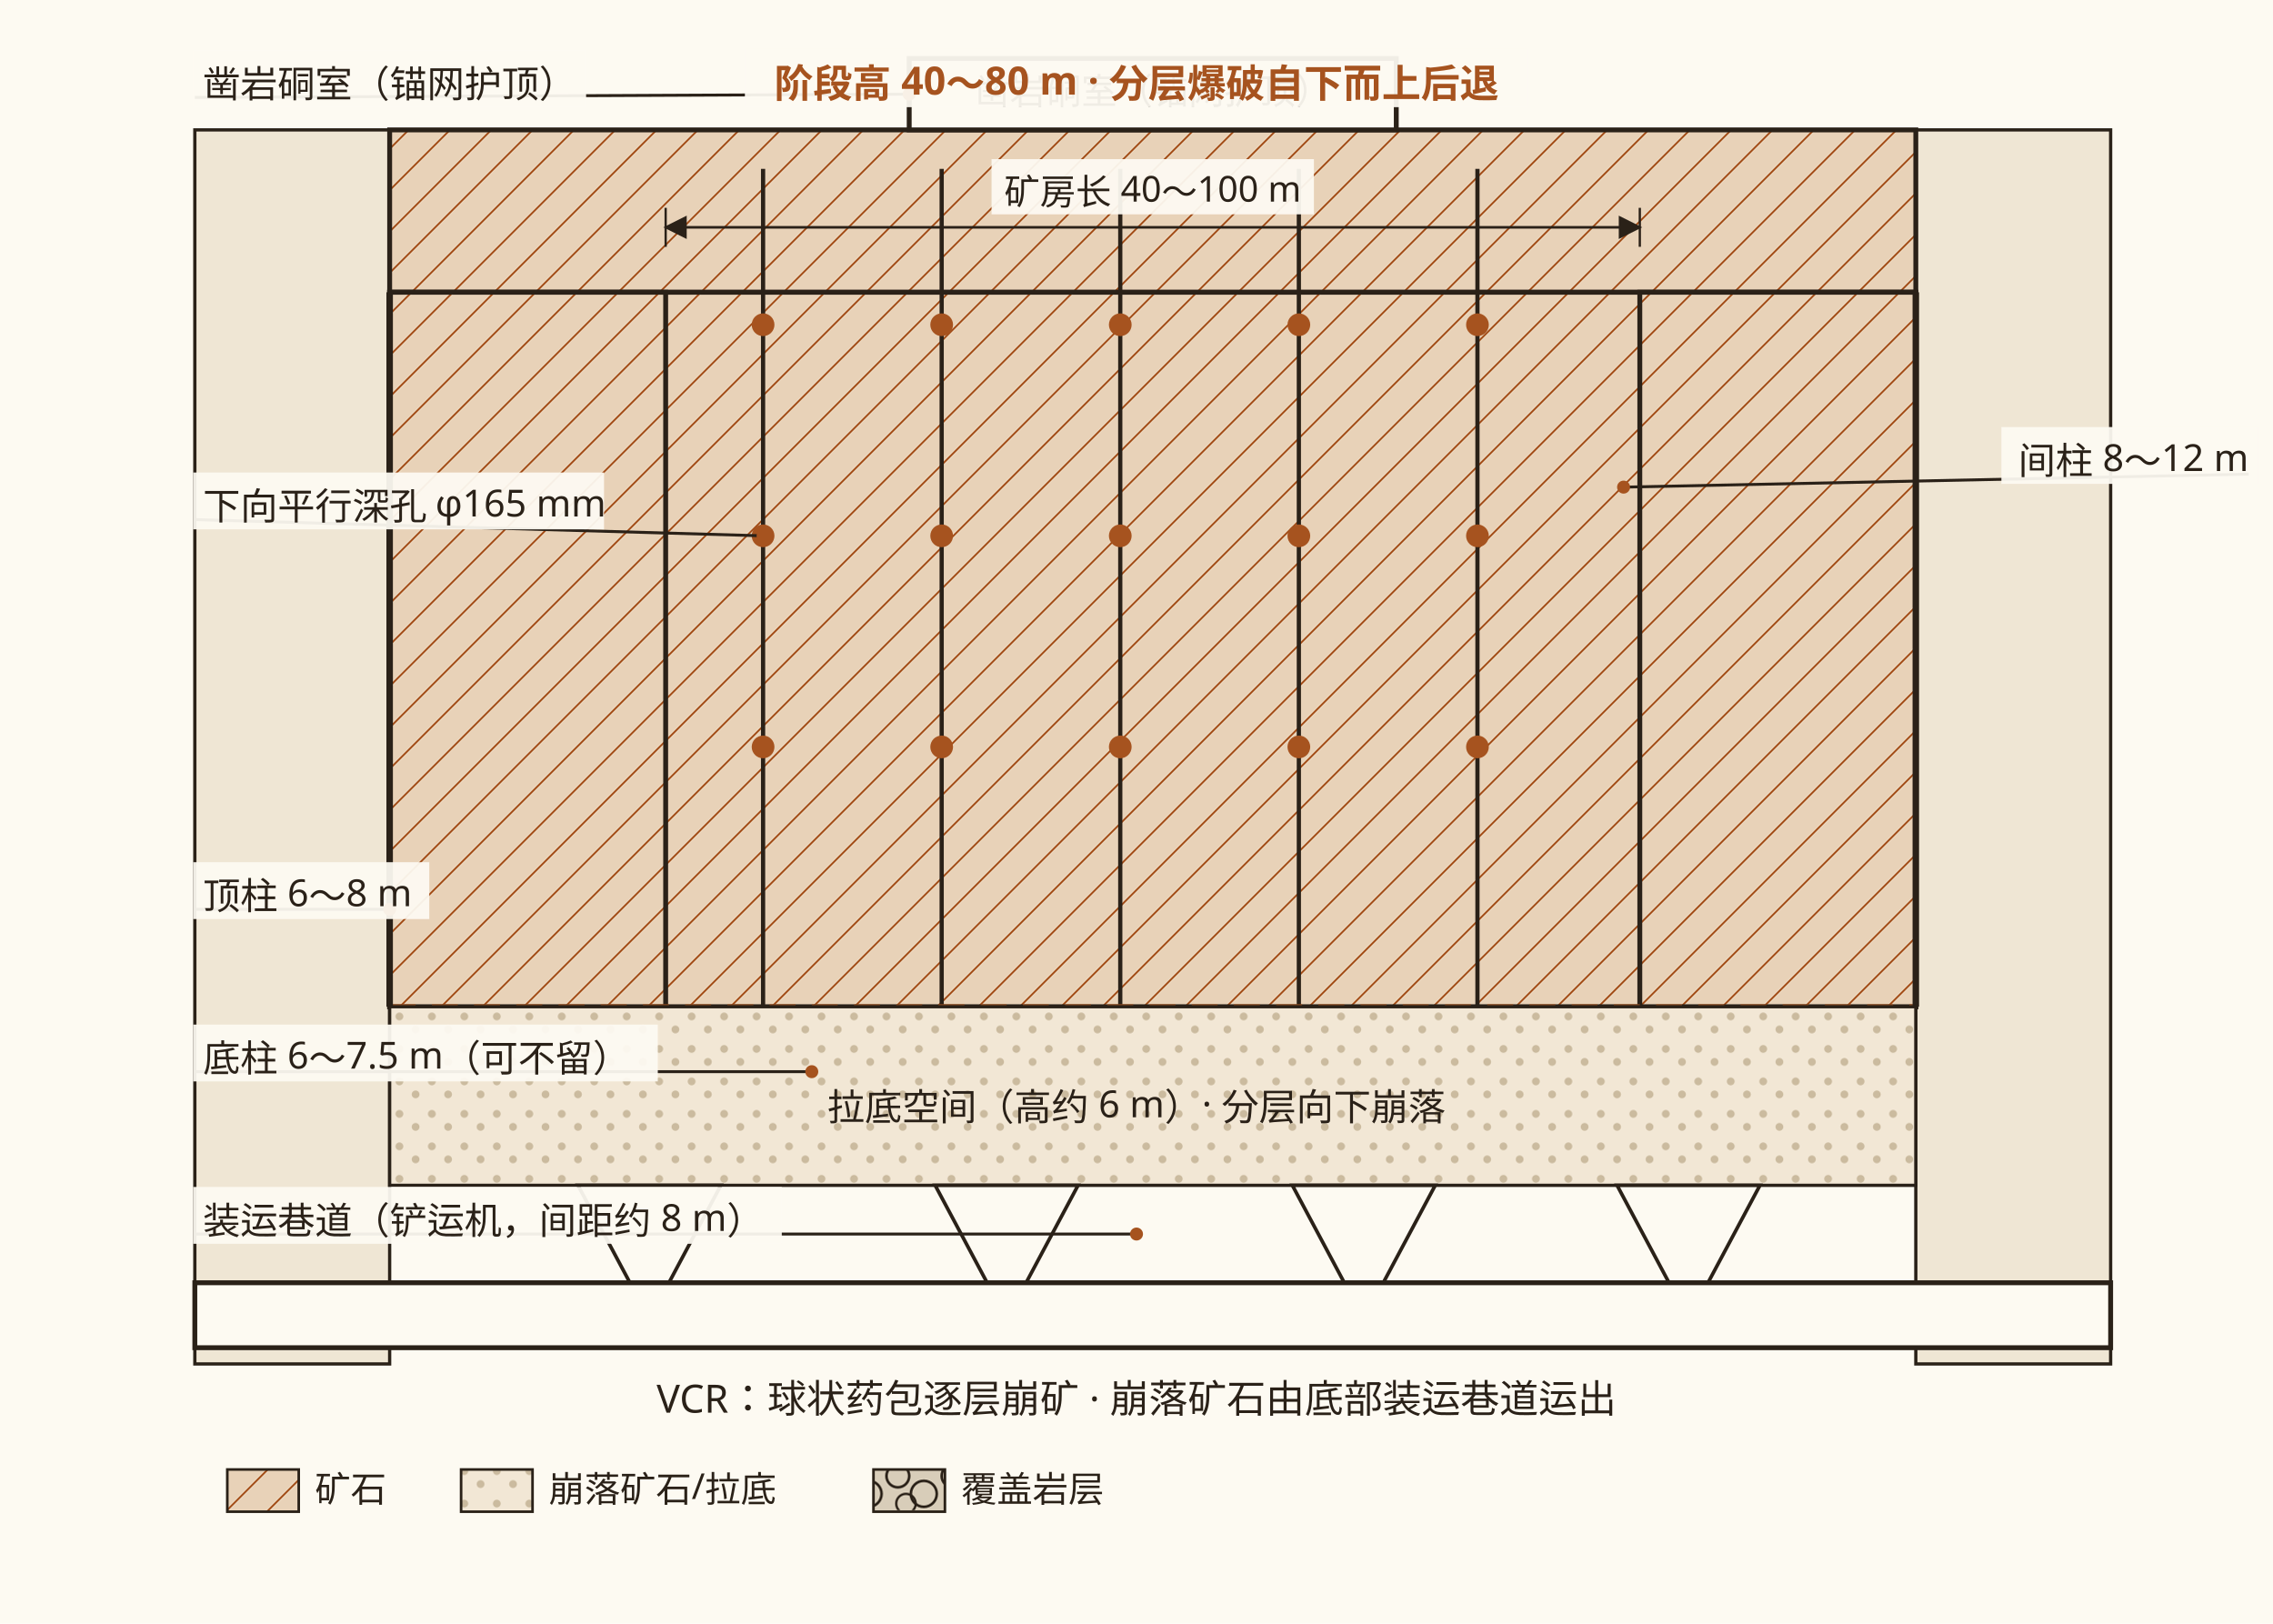
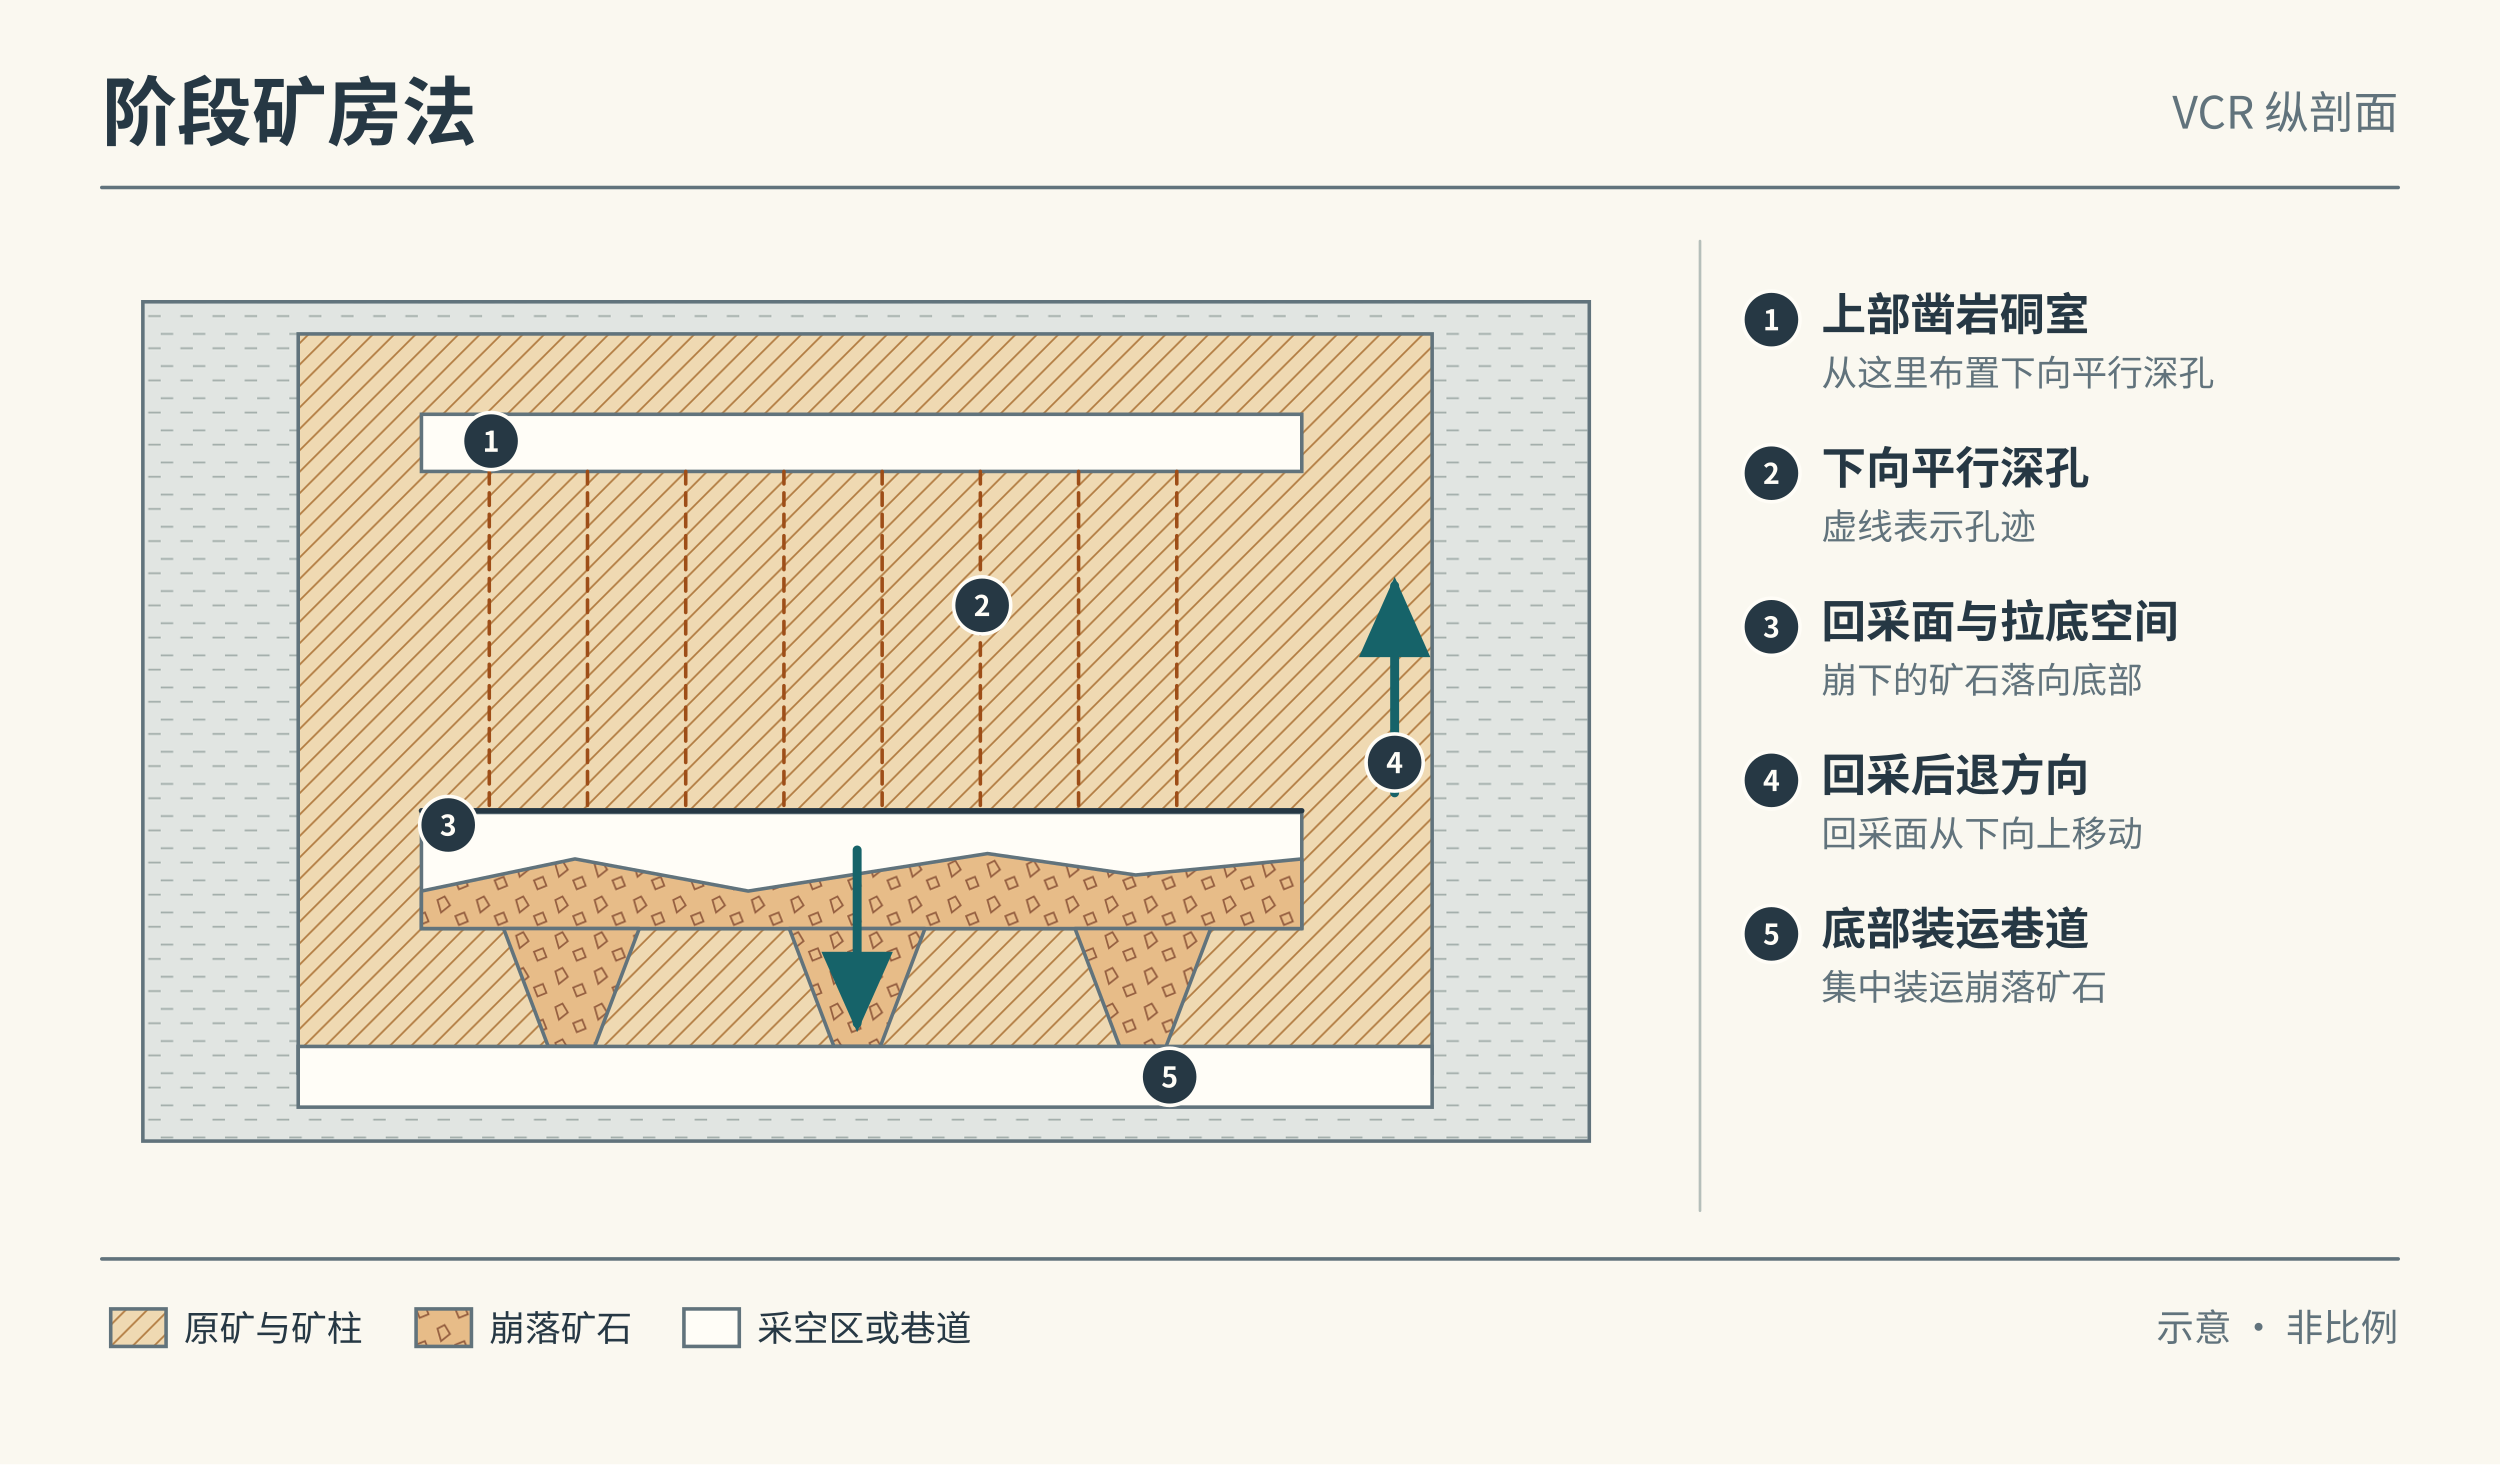
- <svg xmlns="http://www.w3.org/2000/svg" viewBox="0 0 1400 1000" width="1400" height="1000" font-family="'Microsoft YaHei',sans-serif">
+ <svg xmlns="http://www.w3.org/2000/svg" width="1400" height="820" viewBox="0 0 1400 820" role="img" aria-labelledby="title desc">
  <defs>
-     <pattern id="ore" width="18" height="18" patternTransform="rotate(45)" patternUnits="userSpaceOnUse">
-       <rect width="18" height="18" fill="#E8D2B8" />
-       <line x1="0" y1="0" x2="0" y2="18" stroke="#A6531F" stroke-width="2.2" />
+     <pattern id="ore" width="12" height="12" patternUnits="userSpaceOnUse">
+       <rect width="12" height="12" fill="#efd9b2" />
+       <path d="M-6 6L6-6M0 12L12 0M6 18L18 6" stroke="#b37d43" stroke-width="1" />
    </pattern>
-     <pattern id="fillb" width="20" height="20" patternUnits="userSpaceOnUse">
-       <rect width="20" height="20" fill="#F2E7D5" />
-       <circle cx="6" cy="6" r="2.4" fill="#CBBB9F" />
-       <circle cx="16" cy="14" r="2.4" fill="#CBBB9F" />
+     <pattern id="rock" width="18" height="18" patternUnits="userSpaceOnUse">
+       <rect width="18" height="18" fill="#e1e5e2" />
+       <path d="M0 7h7m4 8h7" stroke="#a4afac" stroke-width="1" />
    </pattern>
-     <pattern id="caved" width="34" height="30" patternUnits="userSpaceOnUse">
-       <rect width="34" height="30" fill="#D8CDB9" />
-       <circle cx="9" cy="9" r="7" fill="none" stroke="#2A2118" stroke-width="1.6" />
-       <circle cx="25" cy="20" r="8" fill="none" stroke="#2A2118" stroke-width="1.6" />
-       <circle cx="14" cy="26" r="6" fill="none" stroke="#2A2118" stroke-width="1.4" />
+     <pattern id="rubble" width="22" height="20" patternUnits="userSpaceOnUse">
+       <rect width="22" height="20" fill="#e7bc88" />
+       <path d="M3 4l4-2 3 5-5 4ZM13 13l5-2 2 5-5 2Z" fill="none" stroke="#966041" stroke-width="1" />
    </pattern>
-     <marker id="arr" viewBox="0 0 10 10" refX="9" refY="5" markerWidth="9" markerHeight="9" orient="auto-start-reverse">
-       <path d="M0,0 L10,5 L0,10 z" fill="#2A2118" />
+     <pattern id="waste" width="27" height="24" patternUnits="userSpaceOnUse">
+       <rect width="27" height="24" fill="#b9c4c6" />
+       <path d="M2 3l6-1 4 6-5 5-4-3ZM15 15l6-4 4 5-3 5-6-1Z" fill="none" stroke="#6d7e83" stroke-width="1.2" />
+     </pattern>
+     <pattern id="fill" width="14" height="14" patternUnits="userSpaceOnUse">
+       <rect width="14" height="14" fill="#b8d9ce" />
+       <circle cx="4" cy="4" r="1.5" fill="#598b84" />
+       <circle cx="11" cy="11" r="1.5" fill="#598b84" />
+     </pattern>
+     <marker id="arrow" markerWidth="10" markerHeight="10" refX="8" refY="4" orient="auto" markerUnits="strokeWidth" viewBox="0 0 10 8">
+       <path d="M0 0L9 4 0 8Z" fill="#166369" />
    </marker>
  </defs>
-   <rect width="1400" height="1000" fill="#FDFAF2" />
-   <rect x="120" y="80" width="120" height="760" fill="#EFE6D4" stroke="#2A2118" stroke-width="2" />
-   <rect x="1180" y="80" width="120" height="760" fill="#EFE6D4" stroke="#2A2118" stroke-width="2" />
-   <rect x="240" y="80" width="940" height="100" fill="url(#ore)" stroke="#2A2118" stroke-width="3" />
-   <rect x="560" y="36" width="300" height="44" fill="#FDFAF2" stroke="#2A2118" stroke-width="3" />
-   <text x="710" y="64" font-size="22" text-anchor="middle" fill="#2A2118" font-weight="normal">凿岩硐室（锚网护顶）</text>
-   <rect x="240" y="180" width="940" height="440" fill="url(#ore)" stroke="#2A2118" stroke-width="3" />
-   <rect x="240" y="180" width="170" height="440" fill="url(#ore)" stroke="#2A2118" stroke-width="3" />
-   <rect x="1010" y="180" width="170" height="440" fill="url(#ore)" stroke="#2A2118" stroke-width="3" />
-   <line x1="470" y1="104" x2="470" y2="620" stroke="#2A2118" stroke-width="2.6" />
-   <circle cx="470" cy="200" r="7" fill="#A6531F" />
-   <circle cx="470" cy="330" r="7" fill="#A6531F" />
-   <circle cx="470" cy="460" r="7" fill="#A6531F" />
-   <line x1="580" y1="104" x2="580" y2="620" stroke="#2A2118" stroke-width="2.6" />
-   <circle cx="580" cy="200" r="7" fill="#A6531F" />
-   <circle cx="580" cy="330" r="7" fill="#A6531F" />
-   <circle cx="580" cy="460" r="7" fill="#A6531F" />
-   <line x1="690" y1="104" x2="690" y2="620" stroke="#2A2118" stroke-width="2.6" />
-   <circle cx="690" cy="200" r="7" fill="#A6531F" />
-   <circle cx="690" cy="330" r="7" fill="#A6531F" />
-   <circle cx="690" cy="460" r="7" fill="#A6531F" />
-   <line x1="800" y1="104" x2="800" y2="620" stroke="#2A2118" stroke-width="2.6" />
-   <circle cx="800" cy="200" r="7" fill="#A6531F" />
-   <circle cx="800" cy="330" r="7" fill="#A6531F" />
-   <circle cx="800" cy="460" r="7" fill="#A6531F" />
-   <line x1="910" y1="104" x2="910" y2="620" stroke="#2A2118" stroke-width="2.6" />
-   <circle cx="910" cy="200" r="7" fill="#A6531F" />
-   <circle cx="910" cy="330" r="7" fill="#A6531F" />
-   <circle cx="910" cy="460" r="7" fill="#A6531F" />
-   <line x1="240" y1="620" x2="1180" y2="620" stroke="#A6531F" stroke-width="3" stroke-dasharray="16 10" />
-   <rect x="240" y="620" width="940" height="110" fill="url(#fillb)" stroke="#2A2118" stroke-width="2" />
-   <text x="700" y="690" font-size="23" text-anchor="middle" fill="#2A2118" font-weight="normal">拉底空间（高约 6 m）· 分层向下崩落</text>
-   <path d="M356,730 L444,730 L412,790 L388,790 Z" fill="#FDFAF2" stroke="#2A2118" stroke-width="2.2" />
-   <path d="M576,730 L664,730 L632,790 L608,790 Z" fill="#FDFAF2" stroke="#2A2118" stroke-width="2.2" />
-   <path d="M796,730 L884,730 L852,790 L828,790 Z" fill="#FDFAF2" stroke="#2A2118" stroke-width="2.2" />
-   <path d="M996,730 L1084,730 L1052,790 L1028,790 Z" fill="#FDFAF2" stroke="#2A2118" stroke-width="2.2" />
-   <rect x="120" y="790" width="1180" height="40" fill="#FDFAF2" stroke="#2A2118" stroke-width="3" />
-   <line x1="240" y1="180" x2="240" y2="620" stroke="#2A2118" stroke-width="4" />
-   <line x1="1180" y1="180" x2="1180" y2="620" stroke="#2A2118" stroke-width="4" />
-   <line x1="470" y1="330" x2="120" y2="320" stroke="#2A2118" stroke-width="1.8" />
-   <circle cx="470" cy="330" r="4" fill="#A6531F" />
-   <rect x="119" y="291" width="253.04" height="35" fill="#FDFAF2" opacity="0.94" />
-   <text x="125" y="320" font-size="23" text-anchor="start" fill="#2A2118" font-weight="normal">下向平行深孔 φ165 mm</text>
-   <line x1="560" y1="58" x2="120" y2="60" stroke="#2A2118" stroke-width="1.8" />
-   <circle cx="560" cy="58" r="4" fill="#A6531F" />
-   <rect x="119" y="31" width="242.0" height="35" fill="#FDFAF2" opacity="0.94" />
-   <text x="125" y="60" font-size="23" text-anchor="start" fill="#2A2118" font-weight="normal">凿岩硐室（锚网护顶）</text>
-   <line x1="1000" y1="300" x2="1385" y2="292" stroke="#2A2118" stroke-width="1.8" />
-   <circle cx="1000" cy="300" r="4" fill="#A6531F" />
-   <rect x="1232.72" y="263" width="158.28" height="35" fill="#FDFAF2" opacity="0.94" />
-   <text x="1385" y="292" font-size="23" text-anchor="end" fill="#2A2118" font-weight="normal">间柱 8～12 m</text>
-   <line x1="240" y1="560" x2="120" y2="560" stroke="#2A2118" stroke-width="1.8" />
-   <circle cx="240" cy="560" r="4" fill="#A6531F" />
-   <rect x="119" y="531" width="145.4" height="35" fill="#FDFAF2" opacity="0.94" />
-   <text x="125" y="560" font-size="23" text-anchor="start" fill="#2A2118" font-weight="normal">顶柱 6～8 m</text>
-   <line x1="700" y1="760" x2="120" y2="760" stroke="#2A2118" stroke-width="1.8" />
-   <circle cx="700" cy="760" r="4" fill="#A6531F" />
-   <rect x="119" y="731" width="362.52" height="35" fill="#FDFAF2" opacity="0.94" />
-   <text x="125" y="760" font-size="23" text-anchor="start" fill="#2A2118" font-weight="normal">装运巷道（铲运机，间距约 8 m）</text>
-   <line x1="500" y1="660" x2="120" y2="660" stroke="#2A2118" stroke-width="1.8" />
-   <circle cx="500" cy="660" r="4" fill="#A6531F" />
-   <rect x="119" y="631" width="286.16" height="35" fill="#FDFAF2" opacity="0.94" />
-   <text x="125" y="660" font-size="23" text-anchor="start" fill="#2A2118" font-weight="normal">底柱 6～7.5 m（可不留）</text>
-   <line x1="410" y1="140" x2="1010" y2="140" stroke="#2A2118" stroke-width="1.6" marker-start="url(#arr)" marker-end="url(#arr)" />
-   <line x1="410" y1="128" x2="410" y2="152" stroke="#2A2118" stroke-width="1.4" />
-   <line x1="1010" y1="128" x2="1010" y2="152" stroke="#2A2118" stroke-width="1.4" />
-   <rect x="610.72" y="98" width="198.56" height="34" fill="#FDFAF2" opacity="0.94" />
-   <text x="710.0" y="126" font-size="22" text-anchor="middle" fill="#2A2118" font-weight="normal">矿房长 40～100 m</text>
-   <text x="700" y="870" font-size="24" text-anchor="middle" fill="#2A2118" font-weight="normal">VCR：球状药包逐层崩矿 · 崩落矿石由底部装运巷道运出</text>
-   <rect x="458.8" y="30" width="482.4" height="36" fill="#FDFAF2" opacity="0.94" />
-   <text x="700" y="60" font-size="24" text-anchor="middle" fill="#A6531F" font-weight="bold">阶段高 40～80 m · 分层爆破自下而上后退</text>
-   <rect x="140" y="905" width="44" height="26" fill="url(#ore)" stroke="#2A2118" stroke-width="1.6" />
-   <text x="194" y="925" font-size="22" text-anchor="start" fill="#2A2118" font-weight="normal">矿石</text>
-   <rect x="284" y="905" width="44" height="26" fill="url(#fillb)" stroke="#2A2118" stroke-width="1.6" />
-   <text x="338" y="925" font-size="22" text-anchor="start" fill="#2A2118" font-weight="normal">崩落矿石/拉底</text>
-   <rect x="538" y="905" width="44" height="26" fill="url(#caved)" stroke="#2A2118" stroke-width="1.6" />
-   <text x="592" y="925" font-size="22" text-anchor="start" fill="#2A2118" font-weight="normal">覆盖岩层</text>
+   <g font-family="'Noto Sans CJK SC','Microsoft YaHei','PingFang SC',sans-serif">
+     <rect x="0" y="0" width="1400" height="820" fill="#faf8f0" stroke="none" stroke-width="2" />
+     <text x="57" y="78" text-anchor="start" fill="#263844" font-size="42" font-weight="700">阶段矿房法</text>
+     <text x="1343" y="72" text-anchor="end" fill="#61737c" font-size="25" font-weight="500">VCR 纵剖面</text>
+     <path d="M57 105 L1343 105" fill="none" stroke="#61737c" stroke-width="2" stroke-linecap="round" stroke-linejoin="round" />
+     <path d="M952 135 L952 678" fill="none" stroke="#b5bfba" stroke-width="1.5" stroke-linecap="round" stroke-linejoin="round" />
+     <rect x="80" y="169" width="810" height="470" fill="url(#rock)" stroke="#61737c" stroke-width="2" />
+     <rect x="167" y="187" width="635" height="414" fill="url(#ore)" stroke="#61737c" stroke-width="2" />
+     <rect x="236" y="232" width="493" height="32" fill="#fffdf7" stroke="#61737c" stroke-width="2" />
+     <rect x="236" y="455" width="493" height="65" fill="#fffdf7" stroke="#61737c" stroke-width="2" />
+     <path d="M236 499L322 481 419 499 553 478 636 490 729 481V520H236Z" fill="url(#rubble)" stroke="#61737c" stroke-width="2" stroke-linecap="round" stroke-linejoin="round" />
+     <path d="M274 264 L274 454" fill="none" stroke="#9e4e18" stroke-width="2" stroke-linecap="round" stroke-linejoin="round" stroke-dasharray="7 5" />
+     <path d="M329 264 L329 454" fill="none" stroke="#9e4e18" stroke-width="2" stroke-linecap="round" stroke-linejoin="round" stroke-dasharray="7 5" />
+     <path d="M384 264 L384 454" fill="none" stroke="#9e4e18" stroke-width="2" stroke-linecap="round" stroke-linejoin="round" stroke-dasharray="7 5" />
+     <path d="M439 264 L439 454" fill="none" stroke="#9e4e18" stroke-width="2" stroke-linecap="round" stroke-linejoin="round" stroke-dasharray="7 5" />
+     <path d="M494 264 L494 454" fill="none" stroke="#9e4e18" stroke-width="2" stroke-linecap="round" stroke-linejoin="round" stroke-dasharray="7 5" />
+     <path d="M549 264 L549 454" fill="none" stroke="#9e4e18" stroke-width="2" stroke-linecap="round" stroke-linejoin="round" stroke-dasharray="7 5" />
+     <path d="M604 264 L604 454" fill="none" stroke="#9e4e18" stroke-width="2" stroke-linecap="round" stroke-linejoin="round" stroke-dasharray="7 5" />
+     <path d="M659 264 L659 454" fill="none" stroke="#9e4e18" stroke-width="2" stroke-linecap="round" stroke-linejoin="round" stroke-dasharray="7 5" />
+     <path d="M282 520 H358 L333 586 H307 Z" fill="url(#rubble)" stroke="#61737c" stroke-width="2" stroke-linecap="round" stroke-linejoin="round" />
+     <path d="M442 520 H518 L493 586 H467 Z" fill="url(#rubble)" stroke="#61737c" stroke-width="2" stroke-linecap="round" stroke-linejoin="round" />
+     <path d="M602 520 H678 L653 586 H627 Z" fill="url(#rubble)" stroke="#61737c" stroke-width="2" stroke-linecap="round" stroke-linejoin="round" />
+     <rect x="167" y="586" width="635" height="34" fill="#fffdf7" stroke="#61737c" stroke-width="2" />
+     <path d="M236 454 L729 454" fill="none" stroke="#263844" stroke-width="3" stroke-linecap="round" stroke-linejoin="round" />
+     <path d="M781 444V328" fill="none" stroke="#166369" stroke-width="5" stroke-linecap="round" stroke-linejoin="round" marker-end="url(#arrow)" />
+     <path d="M480 476V573" fill="none" stroke="#166369" stroke-width="5" stroke-linecap="round" stroke-linejoin="round" marker-end="url(#arrow)" />
+     <circle cx="275" cy="247" r="16" fill="#263844" stroke="#fffdf7" stroke-width="2" />
+     <text x="275" y="253" text-anchor="middle" fill="#fffdf7" font-size="16" font-weight="700">1</text>
+     <circle cx="550" cy="339" r="16" fill="#263844" stroke="#fffdf7" stroke-width="2" />
+     <text x="550" y="345" text-anchor="middle" fill="#fffdf7" font-size="16" font-weight="700">2</text>
+     <circle cx="251" cy="462" r="16" fill="#263844" stroke="#fffdf7" stroke-width="2" />
+     <text x="251" y="468" text-anchor="middle" fill="#fffdf7" font-size="16" font-weight="700">3</text>
+     <circle cx="781" cy="427" r="16" fill="#263844" stroke="#fffdf7" stroke-width="2" />
+     <text x="781" y="433" text-anchor="middle" fill="#fffdf7" font-size="16" font-weight="700">4</text>
+     <circle cx="655" cy="603" r="16" fill="#263844" stroke="#fffdf7" stroke-width="2" />
+     <text x="655" y="609" text-anchor="middle" fill="#fffdf7" font-size="16" font-weight="700">5</text>
+     <circle cx="992" cy="179" r="16" fill="#263844" stroke="#fffdf7" stroke-width="2" />
+     <text x="992" y="185" text-anchor="middle" fill="#fffdf7" font-size="16" font-weight="700">1</text>
+     <text x="1020" y="185" text-anchor="start" fill="#263844" font-size="25" font-weight="700">上部凿岩硐室</text>
+     <text x="1020" y="216" text-anchor="start" fill="#61737c" font-size="20" font-weight="500">从这里布置下向平行深孔</text>
+     <circle cx="992" cy="265" r="16" fill="#263844" stroke="#fffdf7" stroke-width="2" />
+     <text x="992" y="271" text-anchor="middle" fill="#fffdf7" font-size="16" font-weight="700">2</text>
+     <text x="1020" y="271" text-anchor="start" fill="#263844" font-size="25" font-weight="700">下向平行深孔</text>
+     <text x="1020" y="302" text-anchor="start" fill="#61737c" font-size="20" font-weight="500">虚线表示孔迹</text>
+     <circle cx="992" cy="351" r="16" fill="#263844" stroke="#fffdf7" stroke-width="2" />
+     <text x="992" y="357" text-anchor="middle" fill="#fffdf7" font-size="16" font-weight="700">3</text>
+     <text x="1020" y="357" text-anchor="start" fill="#263844" font-size="25" font-weight="700">回采面与拉底空间</text>
+     <text x="1020" y="388" text-anchor="start" fill="#61737c" font-size="20" font-weight="500">崩下的矿石落向底部</text>
+     <circle cx="992" cy="437" r="16" fill="#263844" stroke="#fffdf7" stroke-width="2" />
+     <text x="992" y="443" text-anchor="middle" fill="#fffdf7" font-size="16" font-weight="700">4</text>
+     <text x="1020" y="443" text-anchor="start" fill="#263844" font-size="25" font-weight="700">回采后退方向</text>
+     <text x="1020" y="474" text-anchor="start" fill="#61737c" font-size="20" font-weight="500">回采面从下向上移动</text>
+     <circle cx="992" cy="523" r="16" fill="#263844" stroke="#fffdf7" stroke-width="2" />
+     <text x="992" y="529" text-anchor="middle" fill="#fffdf7" font-size="16" font-weight="700">5</text>
+     <text x="1020" y="529" text-anchor="start" fill="#263844" font-size="25" font-weight="700">底部装运巷道</text>
+     <text x="1020" y="560" text-anchor="start" fill="#61737c" font-size="20" font-weight="500">集中装运崩落矿石</text>
+     <path d="M57 705 L1343 705" fill="none" stroke="#61737c" stroke-width="2" stroke-linecap="round" stroke-linejoin="round" />
+     <rect x="62" y="733" width="31" height="21" fill="url(#ore)" stroke="#61737c" stroke-width="2" />
+     <text x="103" y="751" text-anchor="start" fill="#263844" font-size="20" font-weight="500">原矿与矿柱</text>
+     <rect x="233" y="733" width="31" height="21" fill="url(#rubble)" stroke="#61737c" stroke-width="2" />
+     <text x="274" y="751" text-anchor="start" fill="#263844" font-size="20" font-weight="500">崩落矿石</text>
+     <rect x="383" y="733" width="31" height="21" fill="#fffdf7" stroke="#61737c" stroke-width="2" />
+     <text x="424" y="751" text-anchor="start" fill="#263844" font-size="20" font-weight="500">采空区或巷道</text>
+     <text x="1343" y="751" text-anchor="end" fill="#61737c" font-size="21" font-weight="500">示意 · 非比例</text>
+   </g>
</svg>
